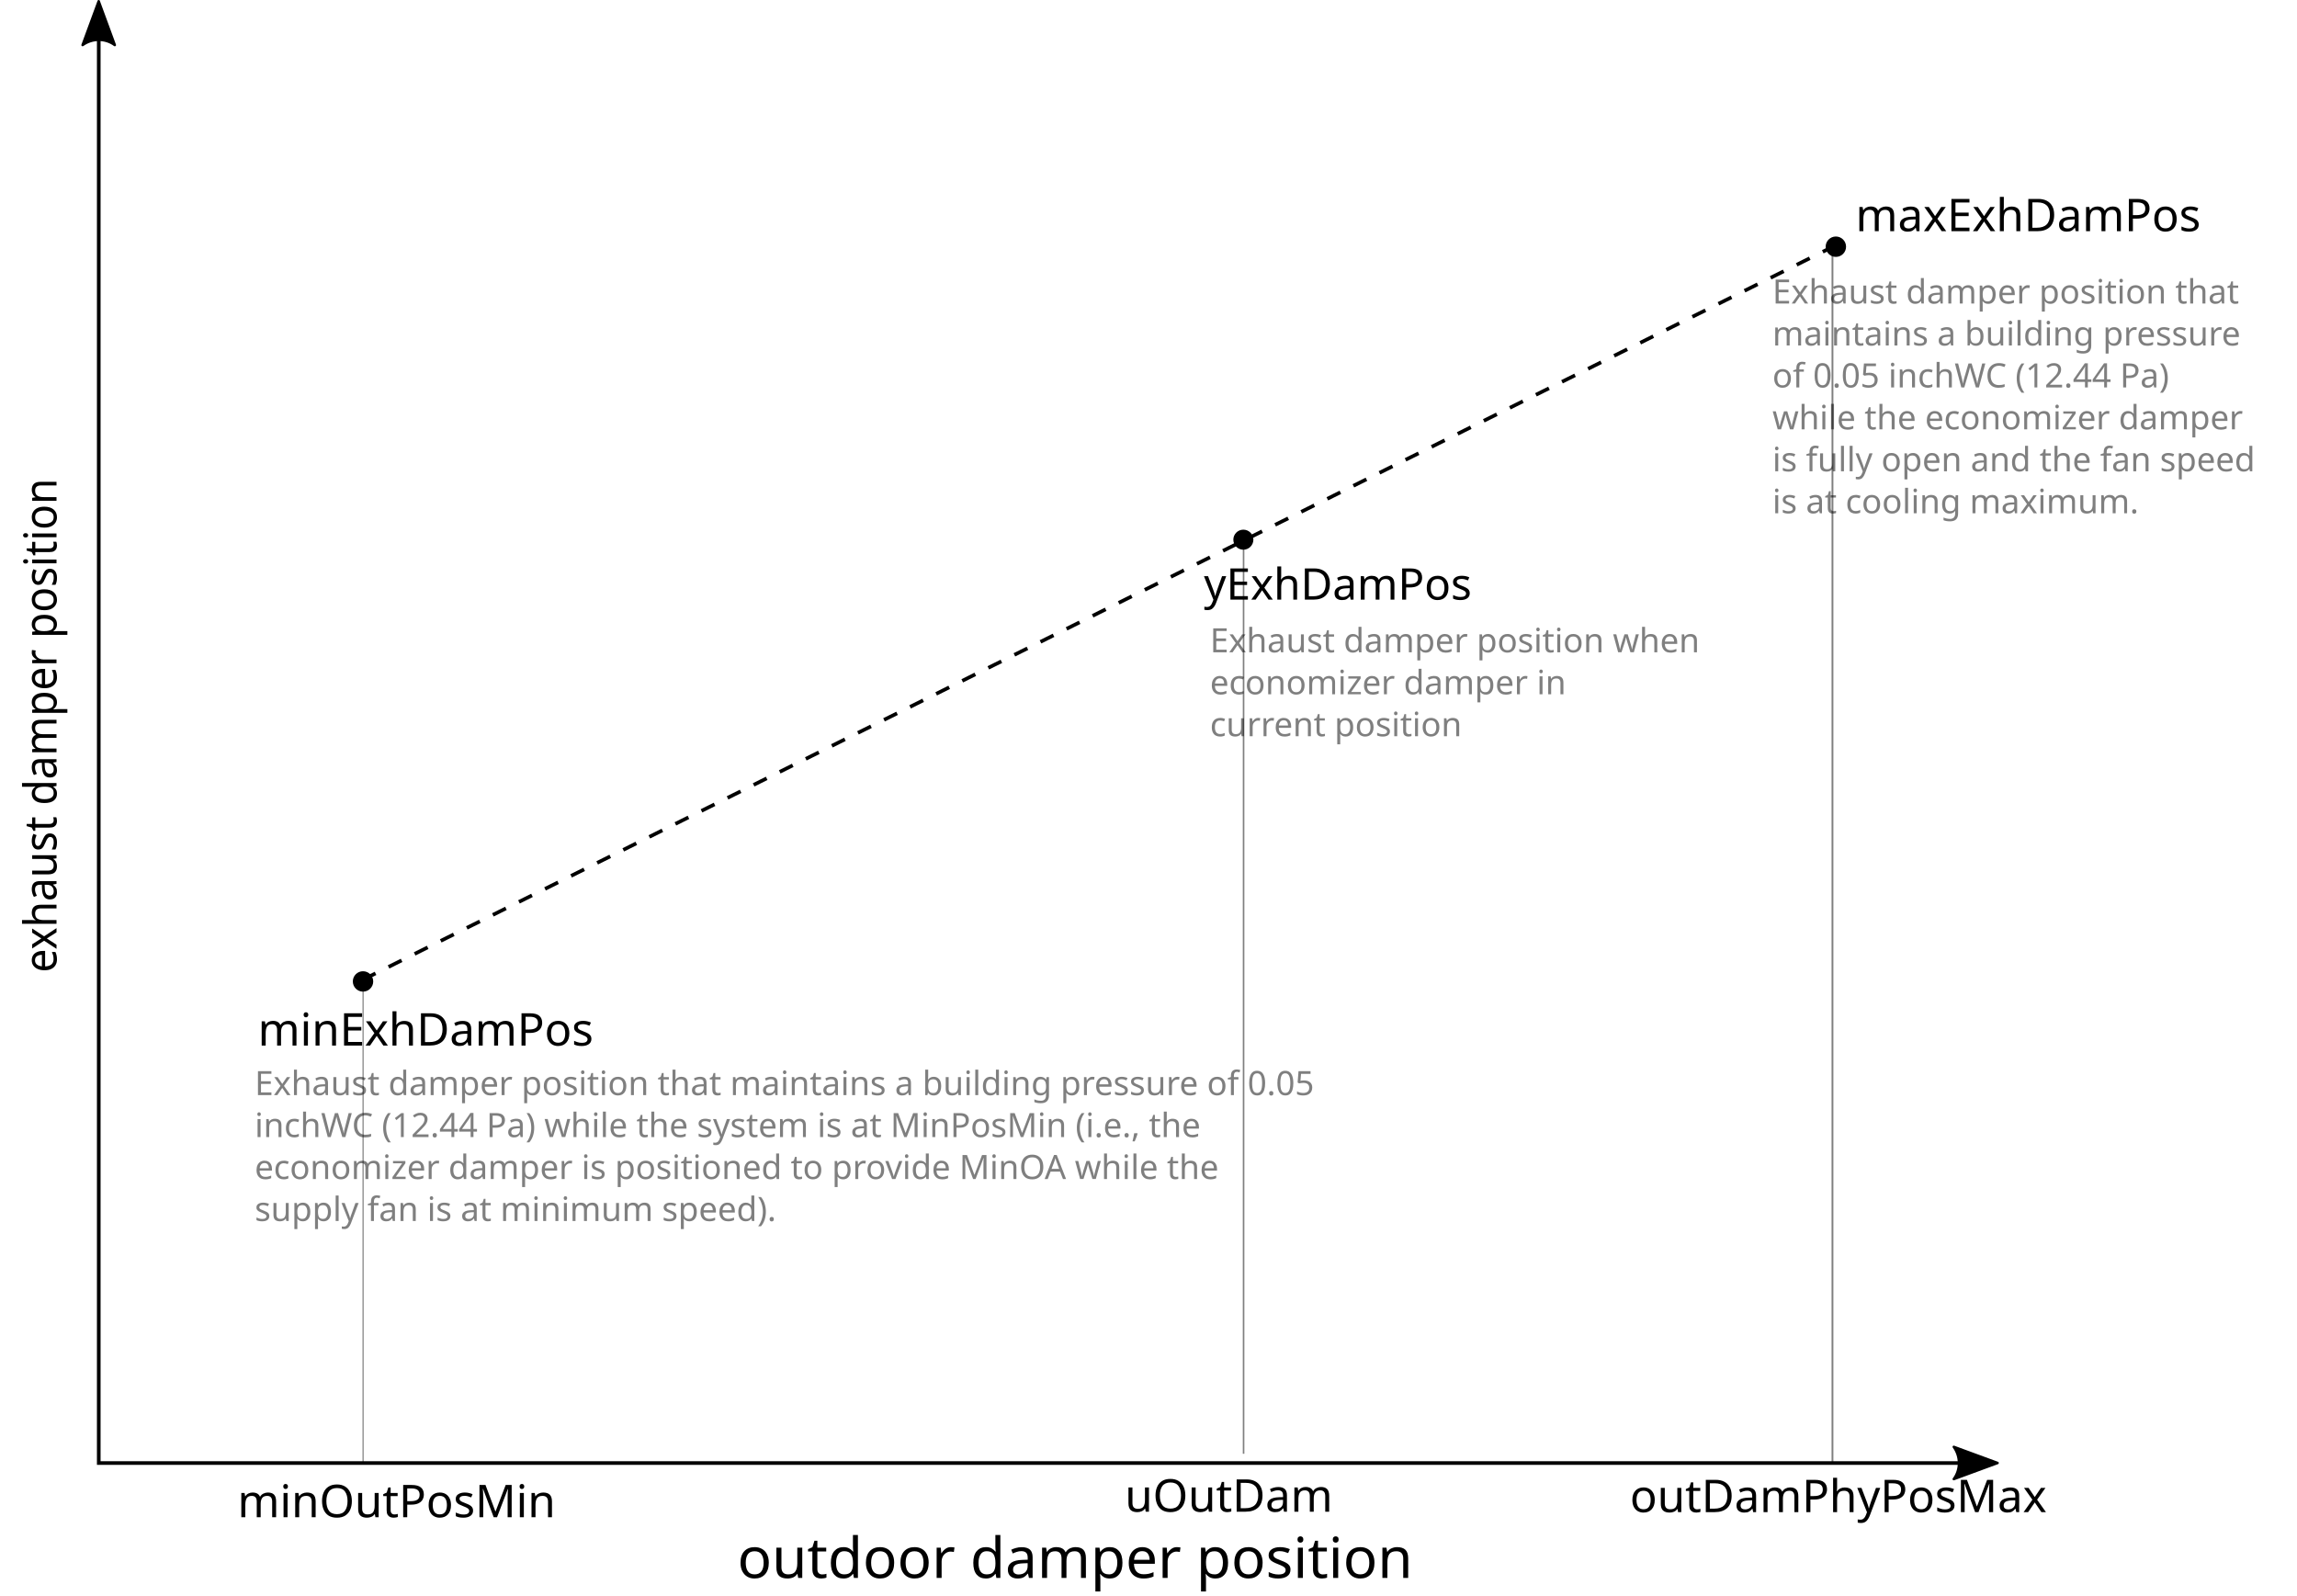
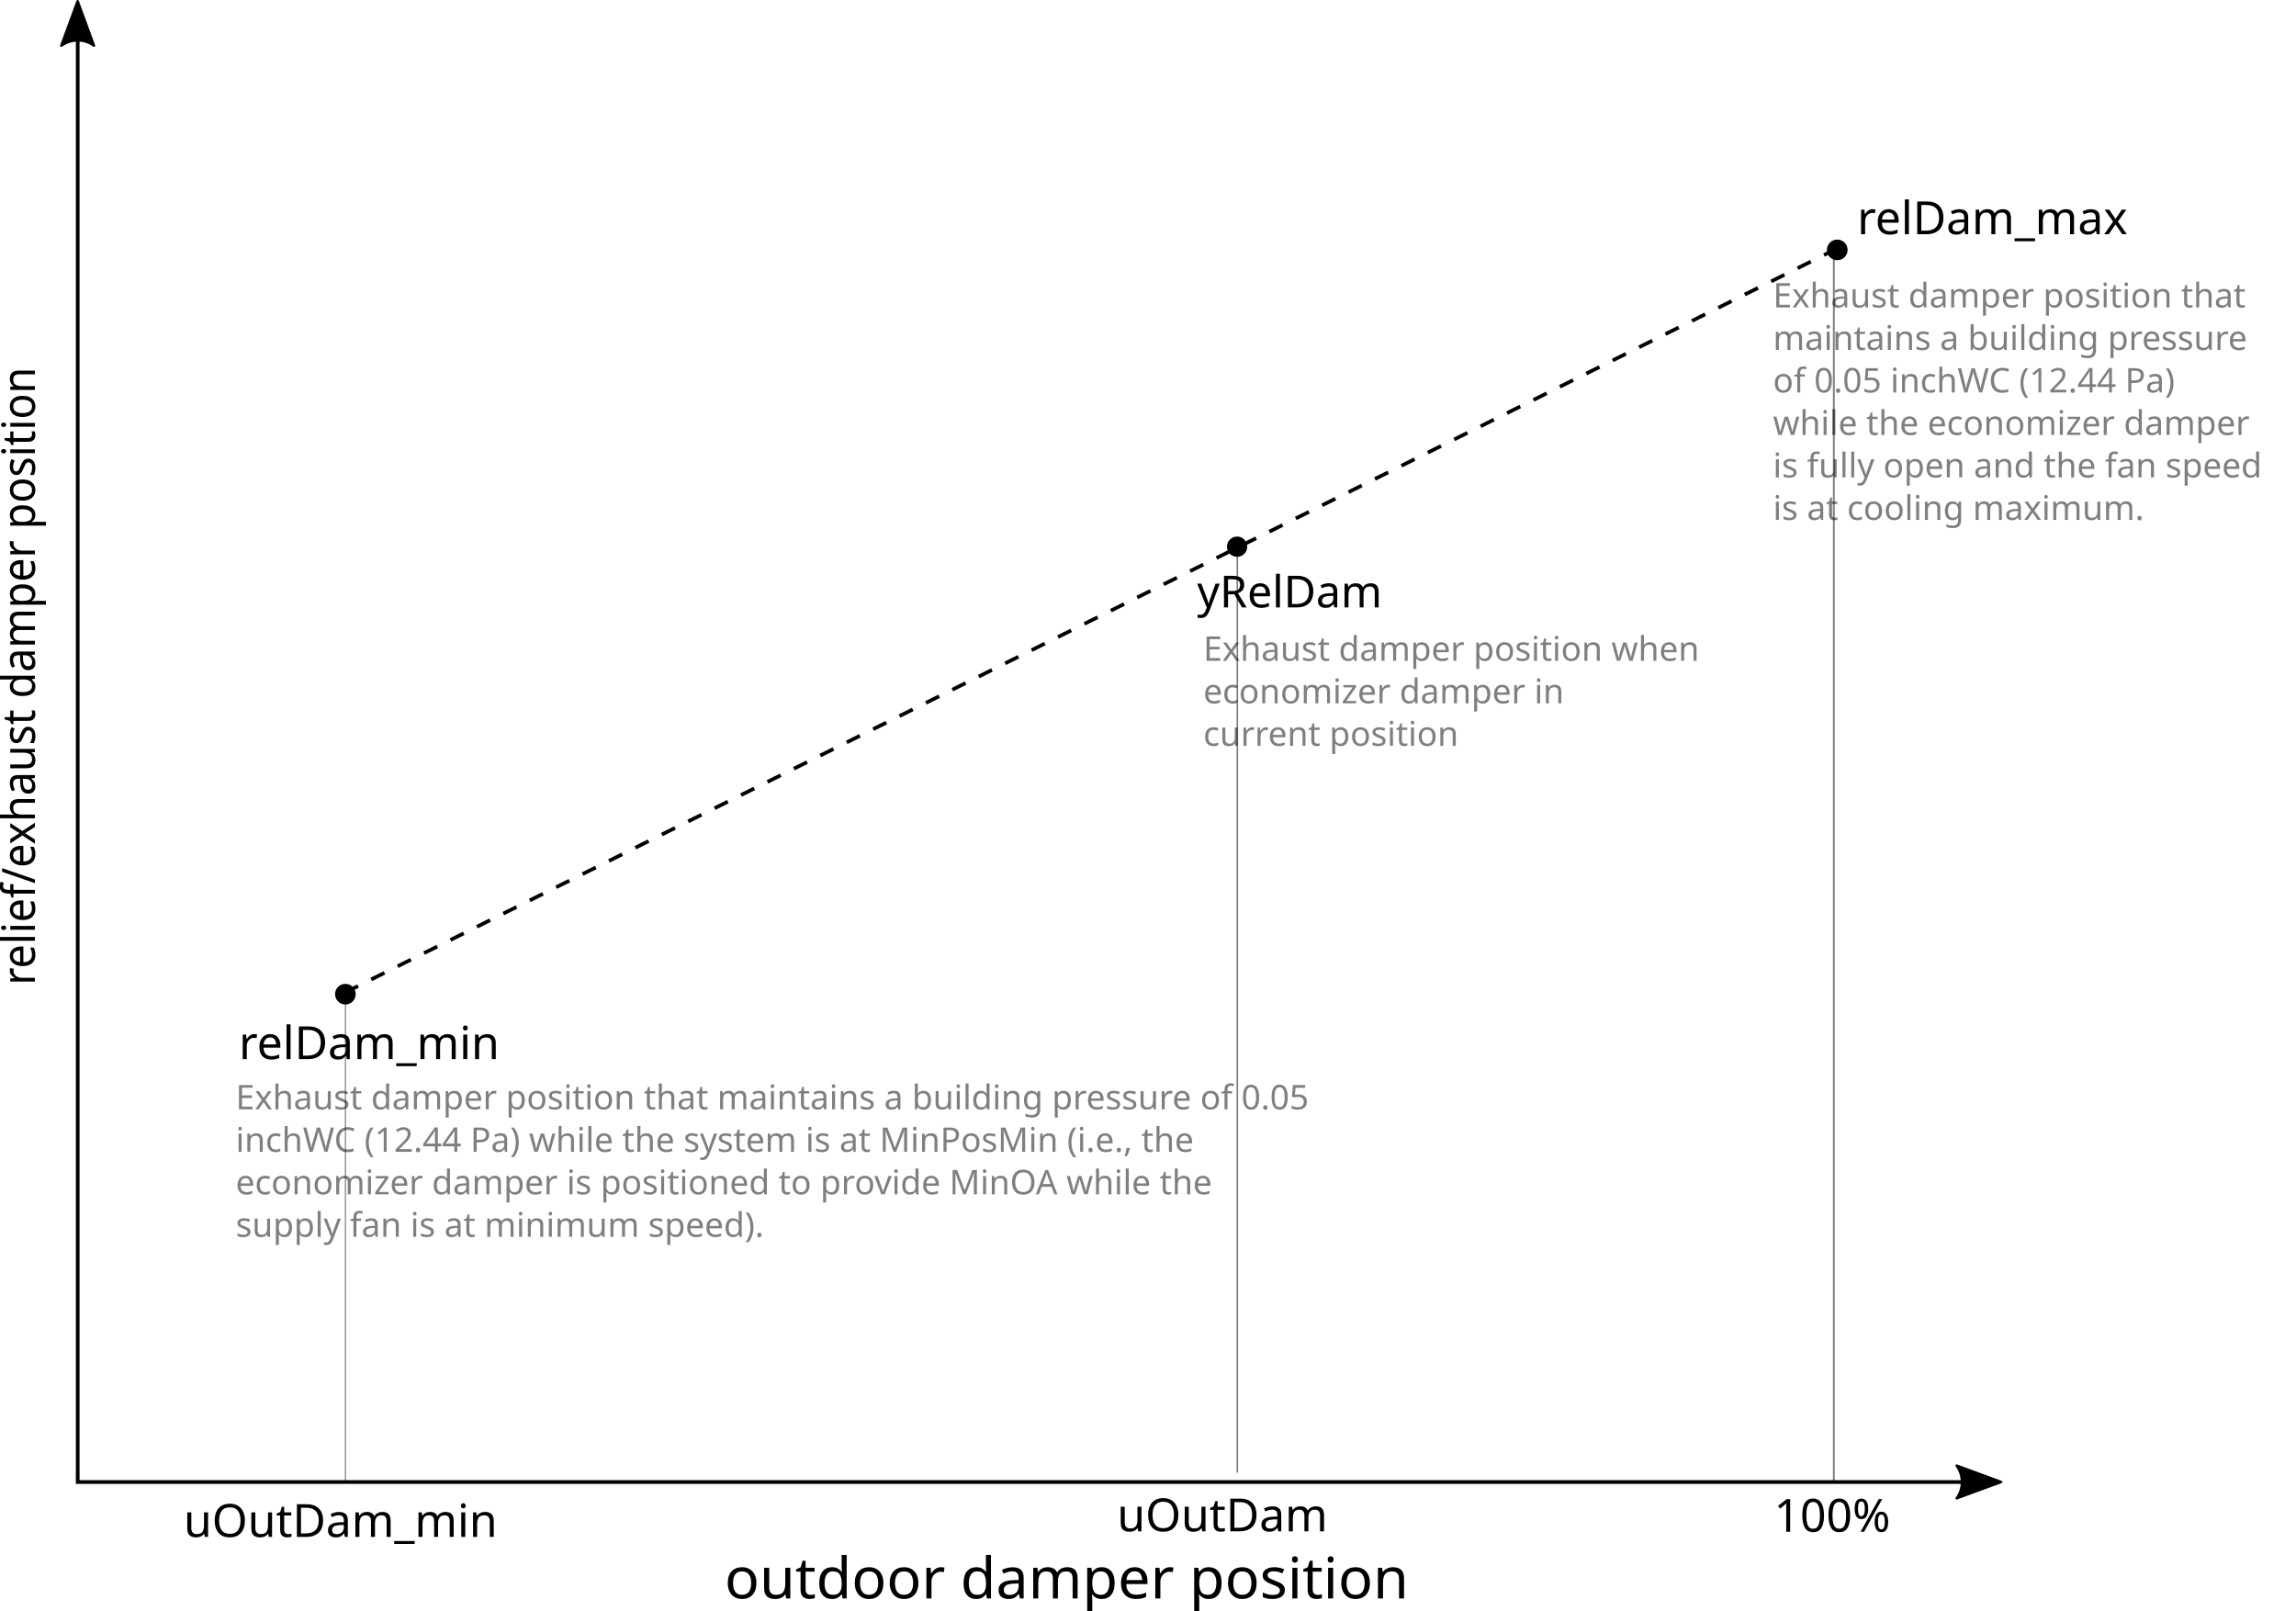
- <svg xmlns="http://www.w3.org/2000/svg" width="177.984mm" height="123.651mm" viewBox="0 0 630.652 438.132" id="svg8256" version="1.1">
+ <svg xmlns="http://www.w3.org/2000/svg" width="175.635mm" height="123.173mm" viewBox="0 0 622.33 436.44" id="svg8256" version="1.1">
  <defs id="defs8258">
    <marker style="overflow:visible" id="marker10012" refX="0" refY="0" orient="auto">
      <path transform="matrix(-1.1,0,0,-1.1,-1.1,0)" d="M 8.719,4.034 -2.207,0.016 8.719,-4.002 c -1.745,2.372 -1.735,5.617 -6e-7,8.035 z" style="fill:#000000;fill-opacity:1;fill-rule:evenodd;stroke:#000000;stroke-width:0.625;stroke-linejoin:round;stroke-opacity:1" id="path10014" />
    </marker>
    <marker orient="auto" refY="0" refX="0" id="Arrow2Lend" style="overflow:visible">
      <path id="path4298" style="fill:#000000;fill-opacity:1;fill-rule:evenodd;stroke:#000000;stroke-width:0.625;stroke-linejoin:round;stroke-opacity:1" d="M 8.719,4.034 -2.207,0.016 8.719,-4.002 c -1.745,2.372 -1.735,5.617 -6e-7,8.035 z" transform="matrix(-1.1,0,0,-1.1,-1.1,0)" />
    </marker>
    <marker orient="auto" refY="0" refX="0" id="Arrow2Lstart" style="overflow:visible">
      <path id="path4295" style="fill:#000000;fill-opacity:1;fill-rule:evenodd;stroke:#000000;stroke-width:0.625;stroke-linejoin:round;stroke-opacity:1" d="M 8.719,4.034 -2.207,0.016 8.719,-4.002 c -1.745,2.372 -1.735,5.617 -6e-7,8.035 z" transform="matrix(1.1,0,0,1.1,1.1,0)" />
    </marker>
    <marker style="overflow:visible" id="marker10012-0" refX="0" refY="0" orient="auto">
      <path transform="matrix(-1.1,0,0,-1.1,-1.1,0)" d="M 8.719,4.034 -2.207,0.016 8.719,-4.002 c -1.745,2.372 -1.735,5.617 -6e-7,8.035 z" style="fill:#000000;fill-opacity:1;fill-rule:evenodd;stroke:#000000;stroke-width:0.625;stroke-linejoin:round;stroke-opacity:1" id="path10014-0" />
    </marker>
  </defs>
-   <g id="layer1" transform="translate(-52.88615,-280.6905)">
-     <path style="fill:none;fill-rule:evenodd;stroke:#000000;stroke-width:1px;stroke-linecap:butt;stroke-linejoin:miter;stroke-opacity:1;marker-start:url(#Arrow2Lstart);marker-end:url(#Arrow2Lend)" d="m 80,282.362 0,400 520,0" id="path8806" />
-     <path style="opacity:0.5;fill:none;fill-rule:evenodd;stroke:#000000;stroke-width:0.5;stroke-linecap:butt;stroke-linejoin:miter;stroke-miterlimit:4;stroke-dasharray:none;stroke-opacity:1" d="m 556,682.362 0,-334.349" id="path8810" />
+   <g id="layer1" transform="translate(-58.93999,-280.6905)">
+     <path style="fill:none;fill-rule:evenodd;stroke:#000000;stroke-width:1px;stroke-linecap:butt;stroke-linejoin:miter;stroke-opacity:1;marker-start:url(#Arrow2Lstart);marker-end:url(#Arrow2Lend)" d="m 80,282.362 v 400 h 520" id="path8806" />
+     <path style="opacity:0.5;fill:none;fill-rule:evenodd;stroke:#000000;stroke-width:0.5;stroke-linecap:butt;stroke-linejoin:miter;stroke-miterlimit:4;stroke-dasharray:none;stroke-opacity:1" d="M 556,682.362 V 348.013" id="path8810" />
    <circle style="opacity:1;fill:#000000;fill-opacity:1;stroke:#000000;stroke-width:0.6;stroke-linecap:butt;stroke-linejoin:bevel;stroke-miterlimit:4;stroke-dasharray:none;stroke-dashoffset:0;stroke-opacity:1" id="path8812-3" cx="152.555" cy="550.139" r="2.5" />
    <circle style="opacity:1;fill:#000000;fill-opacity:1;stroke:#000000;stroke-width:0.6;stroke-linecap:butt;stroke-linejoin:bevel;stroke-miterlimit:4;stroke-dasharray:none;stroke-dashoffset:0;stroke-opacity:1" id="path8812-6" cx="556.93" cy="348.42" r="2.5" />
    <circle style="opacity:1;fill:#000000;fill-opacity:1;stroke:#000000;stroke-width:0.5;stroke-linecap:butt;stroke-linejoin:bevel;stroke-miterlimit:4;stroke-dasharray:none;stroke-dashoffset:0;stroke-opacity:1" id="path8860-7" cx="394.255" cy="428.857" r="2.5" />
    <text xml:space="preserve" style="font-style:normal;font-weight:normal;line-height:0%;font-family:sans-serif;text-align:start;letter-spacing:0px;word-spacing:0px;writing-mode:lr-tb;text-anchor:start;fill:#000000;fill-opacity:1;stroke:none;stroke-width:1px;stroke-linecap:butt;stroke-linejoin:miter;stroke-opacity:1" x="254.058" y="717.503" id="text8994" transform="scale(1.005038,0.9949874)">
-       <tspan id="tspan7518" x="254.058" y="717.503" style="font-size:15.578px;line-height:100%;text-anchor:start;text-align:start;writing-mode:lr">outdoor damper position</tspan>
+       <tspan id="tspan7518" x="254.058" y="717.503" style="font-size:15.578px;line-height:100%;text-align:start;writing-mode:lr-tb;text-anchor:start">outdoor damper position</tspan>
    </text>
-     <text xml:space="preserve" style="font-style:normal;font-variant:normal;font-weight:normal;font-stretch:normal;font-size:12px;line-height:0%;font-family:sans-serif;-inkscape-font-specification:'sans-serif, Normal';text-align:start;letter-spacing:0px;word-spacing:0px;writing-mode:lr-tb;text-anchor:start;fill:#000000;fill-opacity:1;stroke:none;stroke-width:1px;stroke-linecap:butt;stroke-linejoin:miter;stroke-opacity:1" x="-568.33" y="65.918" id="text9292" transform="matrix(0,-0.9637085,1.037658,0,0,0)">
-       <tspan id="tspan1100" x="-568.33" y="65.918" style="text-anchor:start;text-align:start;writing-mode:lr;line-height:100%">exhaust damper position</tspan>
+     <text xml:space="preserve" style="font-style:normal;font-variant:normal;font-weight:normal;font-stretch:normal;line-height:0%;font-family:sans-serif;-inkscape-font-specification:'sans-serif, Normal';text-align:start;letter-spacing:0px;word-spacing:0px;writing-mode:lr-tb;text-anchor:start;fill:#000000;fill-opacity:1;stroke:none;stroke-width:1px;stroke-linecap:butt;stroke-linejoin:miter;stroke-opacity:1" x="-568.33" y="65.918" id="text9292" transform="matrix(0,-0.9637085,1.037658,0,0,0)">
+       <tspan id="tspan1100" x="-568.33" y="65.918" style="font-size:12px;line-height:100%;text-align:start;writing-mode:lr-tb;text-anchor:start">relief/exhaust damper position</tspan>
    </text>
-     <text xml:space="preserve" style="font-style:normal;font-variant:normal;font-weight:normal;font-stretch:normal;font-size:12.4px;line-height:0%;font-family:sans-serif;-inkscape-font-specification:'sans-serif, Normal';text-align:start;letter-spacing:0px;word-spacing:0px;writing-mode:lr-tb;text-anchor:start;fill:#000000;fill-opacity:1;stroke:none;stroke-width:1px;stroke-linecap:butt;stroke-linejoin:miter;stroke-opacity:1" x="118.099" y="697.243" id="text8994-5">
-       <tspan id="tspan200" x="118.099" y="697.243">minOutPosMin</tspan>
+     <text xml:space="preserve" style="font-style:normal;font-variant:normal;font-weight:normal;font-stretch:normal;line-height:0%;font-family:sans-serif;-inkscape-font-specification:'sans-serif, Normal';text-align:start;letter-spacing:0px;word-spacing:0px;writing-mode:lr-tb;text-anchor:start;fill:#000000;fill-opacity:1;stroke:none;stroke-width:1px;stroke-linecap:butt;stroke-linejoin:miter;stroke-opacity:1" x="108.724" y="697.243" id="text8994-5">
+       <tspan id="tspan200" x="108.724" y="697.243" style="font-size:12.4px;line-height:0">uOutDam_min</tspan>
    </text>
-     <text xml:space="preserve" style="font-style:normal;font-weight:normal;line-height:0%;font-family:sans-serif;text-align:start;letter-spacing:0px;word-spacing:0px;writing-mode:lr-tb;text-anchor:start;fill:#000000;fill-opacity:1;stroke:none;stroke-width:1px;stroke-linecap:butt;stroke-linejoin:miter;stroke-opacity:1" x="500.377" y="695.838" id="text8994-5-3">
-       <tspan id="tspan7536" x="500.377" y="695.838" style="font-size:12.4px;line-height:1.25">outDamPhyPosMax</tspan>
+     <text xml:space="preserve" style="font-style:normal;font-weight:normal;line-height:0%;font-family:sans-serif;text-align:start;letter-spacing:0px;word-spacing:0px;writing-mode:lr-tb;text-anchor:start;fill:#000000;fill-opacity:1;stroke:none;stroke-width:1px;stroke-linecap:butt;stroke-linejoin:miter;stroke-opacity:1" x="539.752" y="695.838" id="text8994-5-3">
+       <tspan id="tspan7536" x="539.752" y="695.838" style="font-size:12.4px;line-height:1.25">100%</tspan>
    </text>
    <text xml:space="preserve" style="font-style:normal;font-weight:normal;line-height:0%;font-family:sans-serif;text-align:start;letter-spacing:0px;word-spacing:0px;writing-mode:lr-tb;text-anchor:start;fill:#000000;fill-opacity:1;stroke:none;stroke-width:1px;stroke-linecap:butt;stroke-linejoin:miter;stroke-opacity:1" x="361.727" y="695.722" id="text8994-5-3-2">
      <tspan id="tspan7522" x="361.727" y="695.722" style="font-size:12.4px;line-height:1.25">uOutDam</tspan>
    </text>
-     <text xml:space="preserve" style="font-style:normal;font-variant:normal;font-weight:normal;font-stretch:normal;font-size:12.4px;line-height:0%;font-family:sans-serif;-inkscape-font-specification:'sans-serif, Normal';text-align:start;letter-spacing:0px;word-spacing:0px;writing-mode:lr-tb;text-anchor:start;fill:#000000;fill-opacity:1;stroke:none;stroke-width:1px;stroke-linecap:butt;stroke-linejoin:miter;stroke-opacity:1" x="123.688" y="567.74" id="text8994-5-33">
-       <tspan id="tspan1098" x="123.688" y="567.74">minExhDamPos</tspan>
+     <text xml:space="preserve" style="font-style:normal;font-variant:normal;font-weight:normal;font-stretch:normal;line-height:0%;font-family:sans-serif;-inkscape-font-specification:'sans-serif, Normal';text-align:start;letter-spacing:0px;word-spacing:0px;writing-mode:lr-tb;text-anchor:start;fill:#000000;fill-opacity:1;stroke:none;stroke-width:1px;stroke-linecap:butt;stroke-linejoin:miter;stroke-opacity:1" x="123.688" y="567.74" id="text8994-5-33">
+       <tspan id="tspan1098" x="123.688" y="567.74" style="font-size:12.4px;line-height:0">relDam_min</tspan>
    </text>
-     <text xml:space="preserve" style="font-style:normal;font-variant:normal;font-weight:normal;font-stretch:normal;font-size:12px;line-height:0%;font-family:sans-serif;-inkscape-font-specification:'sans-serif, Normal';text-align:start;letter-spacing:0px;word-spacing:0px;writing-mode:lr-tb;text-anchor:start;fill:#000000;fill-opacity:1;stroke:none;stroke-width:1px;stroke-linecap:butt;stroke-linejoin:miter;stroke-opacity:1" x="383.425" y="445.317" id="text8994-5-33-2">
-       <tspan id="tspan1050" x="383.425" y="445.317">yExhDamPos</tspan>
+     <text xml:space="preserve" style="font-style:normal;font-variant:normal;font-weight:normal;font-stretch:normal;line-height:0%;font-family:sans-serif;-inkscape-font-specification:'sans-serif, Normal';text-align:start;letter-spacing:0px;word-spacing:0px;writing-mode:lr-tb;text-anchor:start;fill:#000000;fill-opacity:1;stroke:none;stroke-width:1px;stroke-linecap:butt;stroke-linejoin:miter;stroke-opacity:1" x="383.425" y="445.317" id="text8994-5-33-2">
+       <tspan id="tspan1050" x="383.425" y="445.317" style="font-size:12px;line-height:0">yRelDam</tspan>
    </text>
-     <text xml:space="preserve" style="font-style:normal;font-variant:normal;font-weight:normal;font-stretch:normal;font-size:12.4px;line-height:0%;font-family:sans-serif;-inkscape-font-specification:'sans-serif, Normal';text-align:start;letter-spacing:0px;word-spacing:0px;writing-mode:lr-tb;text-anchor:start;fill:#000000;fill-opacity:1;stroke:none;stroke-width:1px;stroke-linecap:butt;stroke-linejoin:miter;stroke-opacity:1" x="562.341" y="344.167" id="text8994-5-33-2-4-9">
-       <tspan id="tspan1064" x="562.341" y="344.167">maxExhDamPos</tspan>
+     <text xml:space="preserve" style="font-style:normal;font-variant:normal;font-weight:normal;font-stretch:normal;line-height:0%;font-family:sans-serif;-inkscape-font-specification:'sans-serif, Normal';text-align:start;letter-spacing:0px;word-spacing:0px;writing-mode:lr-tb;text-anchor:start;fill:#000000;fill-opacity:1;stroke:none;stroke-width:1px;stroke-linecap:butt;stroke-linejoin:miter;stroke-opacity:1" x="562.341" y="344.167" id="text8994-5-33-2-4-9">
+       <tspan id="tspan1064" x="562.341" y="344.167" style="font-size:12.4px;line-height:0">relDam_max</tspan>
    </text>
-     <path style="opacity:0.5;fill:none;fill-rule:evenodd;stroke:#000000;stroke-width:0.312;stroke-linecap:butt;stroke-linejoin:miter;stroke-miterlimit:4;stroke-dasharray:none;stroke-opacity:1" d="m 152.571,682.332 0,-130.167" id="path8810-1" />
+     <path style="opacity:0.5;fill:none;fill-rule:evenodd;stroke:#000000;stroke-width:0.312;stroke-linecap:butt;stroke-linejoin:miter;stroke-miterlimit:4;stroke-dasharray:none;stroke-opacity:1" d="M 152.571,682.332 V 552.165" id="path8810-1" />
    <path style="fill:none;fill-rule:evenodd;stroke:#000000;stroke-width:1;stroke-linecap:butt;stroke-linejoin:miter;stroke-miterlimit:4;stroke-dasharray:4, 4;stroke-dashoffset:0;stroke-opacity:1" d="M 152.411,549.714 556.263,348.352" id="path7434" />
-     <path style="opacity:0.5;fill:none;fill-rule:evenodd;stroke:#000000;stroke-width:0.433;stroke-linecap:butt;stroke-linejoin:miter;stroke-miterlimit:4;stroke-dasharray:none;stroke-opacity:1" d="m 394.315,679.817 0,-250.394" id="path8810-4" />
-     <text xml:space="preserve" style="font-style:normal;font-variant:normal;font-weight:normal;font-stretch:normal;font-size:9.214px;line-height:125%;font-family:sans-serif;-inkscape-font-specification:'sans-serif, Normal';font-variant-ligatures:normal;font-variant-caps:normal;font-variant-numeric:normal;font-feature-settings:normal;text-align:start;letter-spacing:0px;word-spacing:0px;writing-mode:lr-tb;text-anchor:start;opacity:0.5;fill:#000000;fill-opacity:1;stroke:none;stroke-width:0.23px;stroke-linecap:butt;stroke-linejoin:miter;stroke-opacity:1" x="385.097" y="459.784" id="text173">
-       <tspan id="tspan179" x="385.097" y="459.784">Exhaust damper position when </tspan>
-       <tspan id="tspan181" x="385.097" y="471.301">economizer damper in</tspan>
-       <tspan id="tspan183" x="385.097" y="482.818">current position</tspan>
+     <path style="opacity:0.5;fill:none;fill-rule:evenodd;stroke:#000000;stroke-width:0.433;stroke-linecap:butt;stroke-linejoin:miter;stroke-miterlimit:4;stroke-dasharray:none;stroke-opacity:1" d="M 394.315,679.817 V 429.423" id="path8810-4" />
+     <text xml:space="preserve" style="font-style:normal;font-variant:normal;font-weight:normal;font-stretch:normal;line-height:0%;font-family:sans-serif;-inkscape-font-specification:'sans-serif, Normal';font-variant-ligatures:normal;font-variant-caps:normal;font-variant-numeric:normal;font-feature-settings:normal;text-align:start;letter-spacing:0px;word-spacing:0px;writing-mode:lr-tb;text-anchor:start;opacity:0.5;fill:#000000;fill-opacity:1;stroke:none;stroke-width:0.23px;stroke-linecap:butt;stroke-linejoin:miter;stroke-opacity:1" x="385.097" y="459.784" id="text173">
+       <tspan id="tspan179" x="385.097" y="459.784" style="font-size:9.214px;line-height:1.25">Exhaust damper position when </tspan>
+       <tspan id="tspan181" x="385.097" y="471.301" style="font-size:9.214px;line-height:1.25">economizer damper in</tspan>
+       <tspan id="tspan183" x="385.097" y="482.818" style="font-size:9.214px;line-height:1.25">current position</tspan>
    </text>
-     <text xml:space="preserve" style="font-style:normal;font-variant:normal;font-weight:normal;font-stretch:normal;font-size:9.214px;line-height:125%;font-family:sans-serif;-inkscape-font-specification:'sans-serif, Normal';font-variant-ligatures:normal;font-variant-caps:normal;font-variant-numeric:normal;font-feature-settings:normal;text-align:start;letter-spacing:0px;word-spacing:0px;writing-mode:lr-tb;text-anchor:start;opacity:0.5;fill:#000000;fill-opacity:1;stroke:none;stroke-width:0.23px;stroke-linecap:butt;stroke-linejoin:miter;stroke-opacity:1" x="539.509" y="364.021" id="text173-9">
-       <tspan id="tspan1052" x="539.509" y="364.021">Exhaust damper position that</tspan>
-       <tspan id="tspan1054" x="539.509" y="375.538">maintains a building pressure </tspan>
-       <tspan id="tspan1056" x="539.509" y="387.055">of 0.05 inchWC (12.44 Pa) </tspan>
-       <tspan id="tspan1058" x="539.509" y="398.572">while the economizer damper</tspan>
-       <tspan id="tspan1060" x="539.509" y="410.088">is fully open and the fan speed</tspan>
-       <tspan id="tspan1062" x="539.509" y="421.605">is at cooling maximum.</tspan>
+     <text xml:space="preserve" style="font-style:normal;font-variant:normal;font-weight:normal;font-stretch:normal;line-height:0%;font-family:sans-serif;-inkscape-font-specification:'sans-serif, Normal';font-variant-ligatures:normal;font-variant-caps:normal;font-variant-numeric:normal;font-feature-settings:normal;text-align:start;letter-spacing:0px;word-spacing:0px;writing-mode:lr-tb;text-anchor:start;opacity:0.5;fill:#000000;fill-opacity:1;stroke:none;stroke-width:0.23px;stroke-linecap:butt;stroke-linejoin:miter;stroke-opacity:1" x="539.509" y="364.021" id="text173-9">
+       <tspan id="tspan1052" x="539.509" y="364.021" style="font-size:9.214px;line-height:1.25">Exhaust damper position that</tspan>
+       <tspan id="tspan1054" x="539.509" y="375.538" style="font-size:9.214px;line-height:1.25">maintains a building pressure </tspan>
+       <tspan id="tspan1056" x="539.509" y="387.055" style="font-size:9.214px;line-height:1.25">of 0.05 inchWC (12.44 Pa) </tspan>
+       <tspan id="tspan1058" x="539.509" y="398.572" style="font-size:9.214px;line-height:1.25">while the economizer damper</tspan>
+       <tspan id="tspan1060" x="539.509" y="410.088" style="font-size:9.214px;line-height:1.25">is fully open and the fan speed</tspan>
+       <tspan id="tspan1062" x="539.509" y="421.605" style="font-size:9.214px;line-height:1.25">is at cooling maximum.</tspan>
    </text>
-     <text xml:space="preserve" style="font-style:normal;font-variant:normal;font-weight:normal;font-stretch:normal;font-size:9.214px;line-height:125%;font-family:sans-serif;-inkscape-font-specification:'sans-serif, Normal';font-variant-ligatures:normal;font-variant-caps:normal;font-variant-numeric:normal;font-feature-settings:normal;text-align:start;letter-spacing:0px;word-spacing:0px;writing-mode:lr-tb;text-anchor:start;opacity:0.5;fill:#000000;fill-opacity:1;stroke:none;stroke-width:0.23px;stroke-linecap:butt;stroke-linejoin:miter;stroke-opacity:1" x="122.825" y="581.352" id="text173-91">
-       <tspan id="tspan1090" x="122.825" y="581.352">Exhaust damper position that maintains a building pressure of 0.05</tspan>
-       <tspan id="tspan1092" x="122.825" y="592.869">inchWC (12.44 Pa) while the system is at MinPosMin (i.e., the</tspan>
-       <tspan id="tspan1094" x="122.825" y="604.386">economizer damper is positioned to provide MinOA while the</tspan>
-       <tspan id="tspan1096" x="122.825" y="615.903">supply fan is at minimum speed).</tspan>
+     <text xml:space="preserve" style="font-style:normal;font-variant:normal;font-weight:normal;font-stretch:normal;line-height:0%;font-family:sans-serif;-inkscape-font-specification:'sans-serif, Normal';font-variant-ligatures:normal;font-variant-caps:normal;font-variant-numeric:normal;font-feature-settings:normal;text-align:start;letter-spacing:0px;word-spacing:0px;writing-mode:lr-tb;text-anchor:start;opacity:0.5;fill:#000000;fill-opacity:1;stroke:none;stroke-width:0.23px;stroke-linecap:butt;stroke-linejoin:miter;stroke-opacity:1" x="122.825" y="581.352" id="text173-91">
+       <tspan id="tspan1090" x="122.825" y="581.352" style="font-size:9.214px;line-height:1.25">Exhaust damper position that maintains a building pressure of 0.05</tspan>
+       <tspan id="tspan1092" x="122.825" y="592.869" style="font-size:9.214px;line-height:1.25">inchWC (12.44 Pa) while the system is at MinPosMin (i.e., the</tspan>
+       <tspan id="tspan1094" x="122.825" y="604.386" style="font-size:9.214px;line-height:1.25">economizer damper is positioned to provide MinOA while the</tspan>
+       <tspan id="tspan1096" x="122.825" y="615.903" style="font-size:9.214px;line-height:1.25">supply fan is at minimum speed).</tspan>
    </text>
  </g>
</svg>
